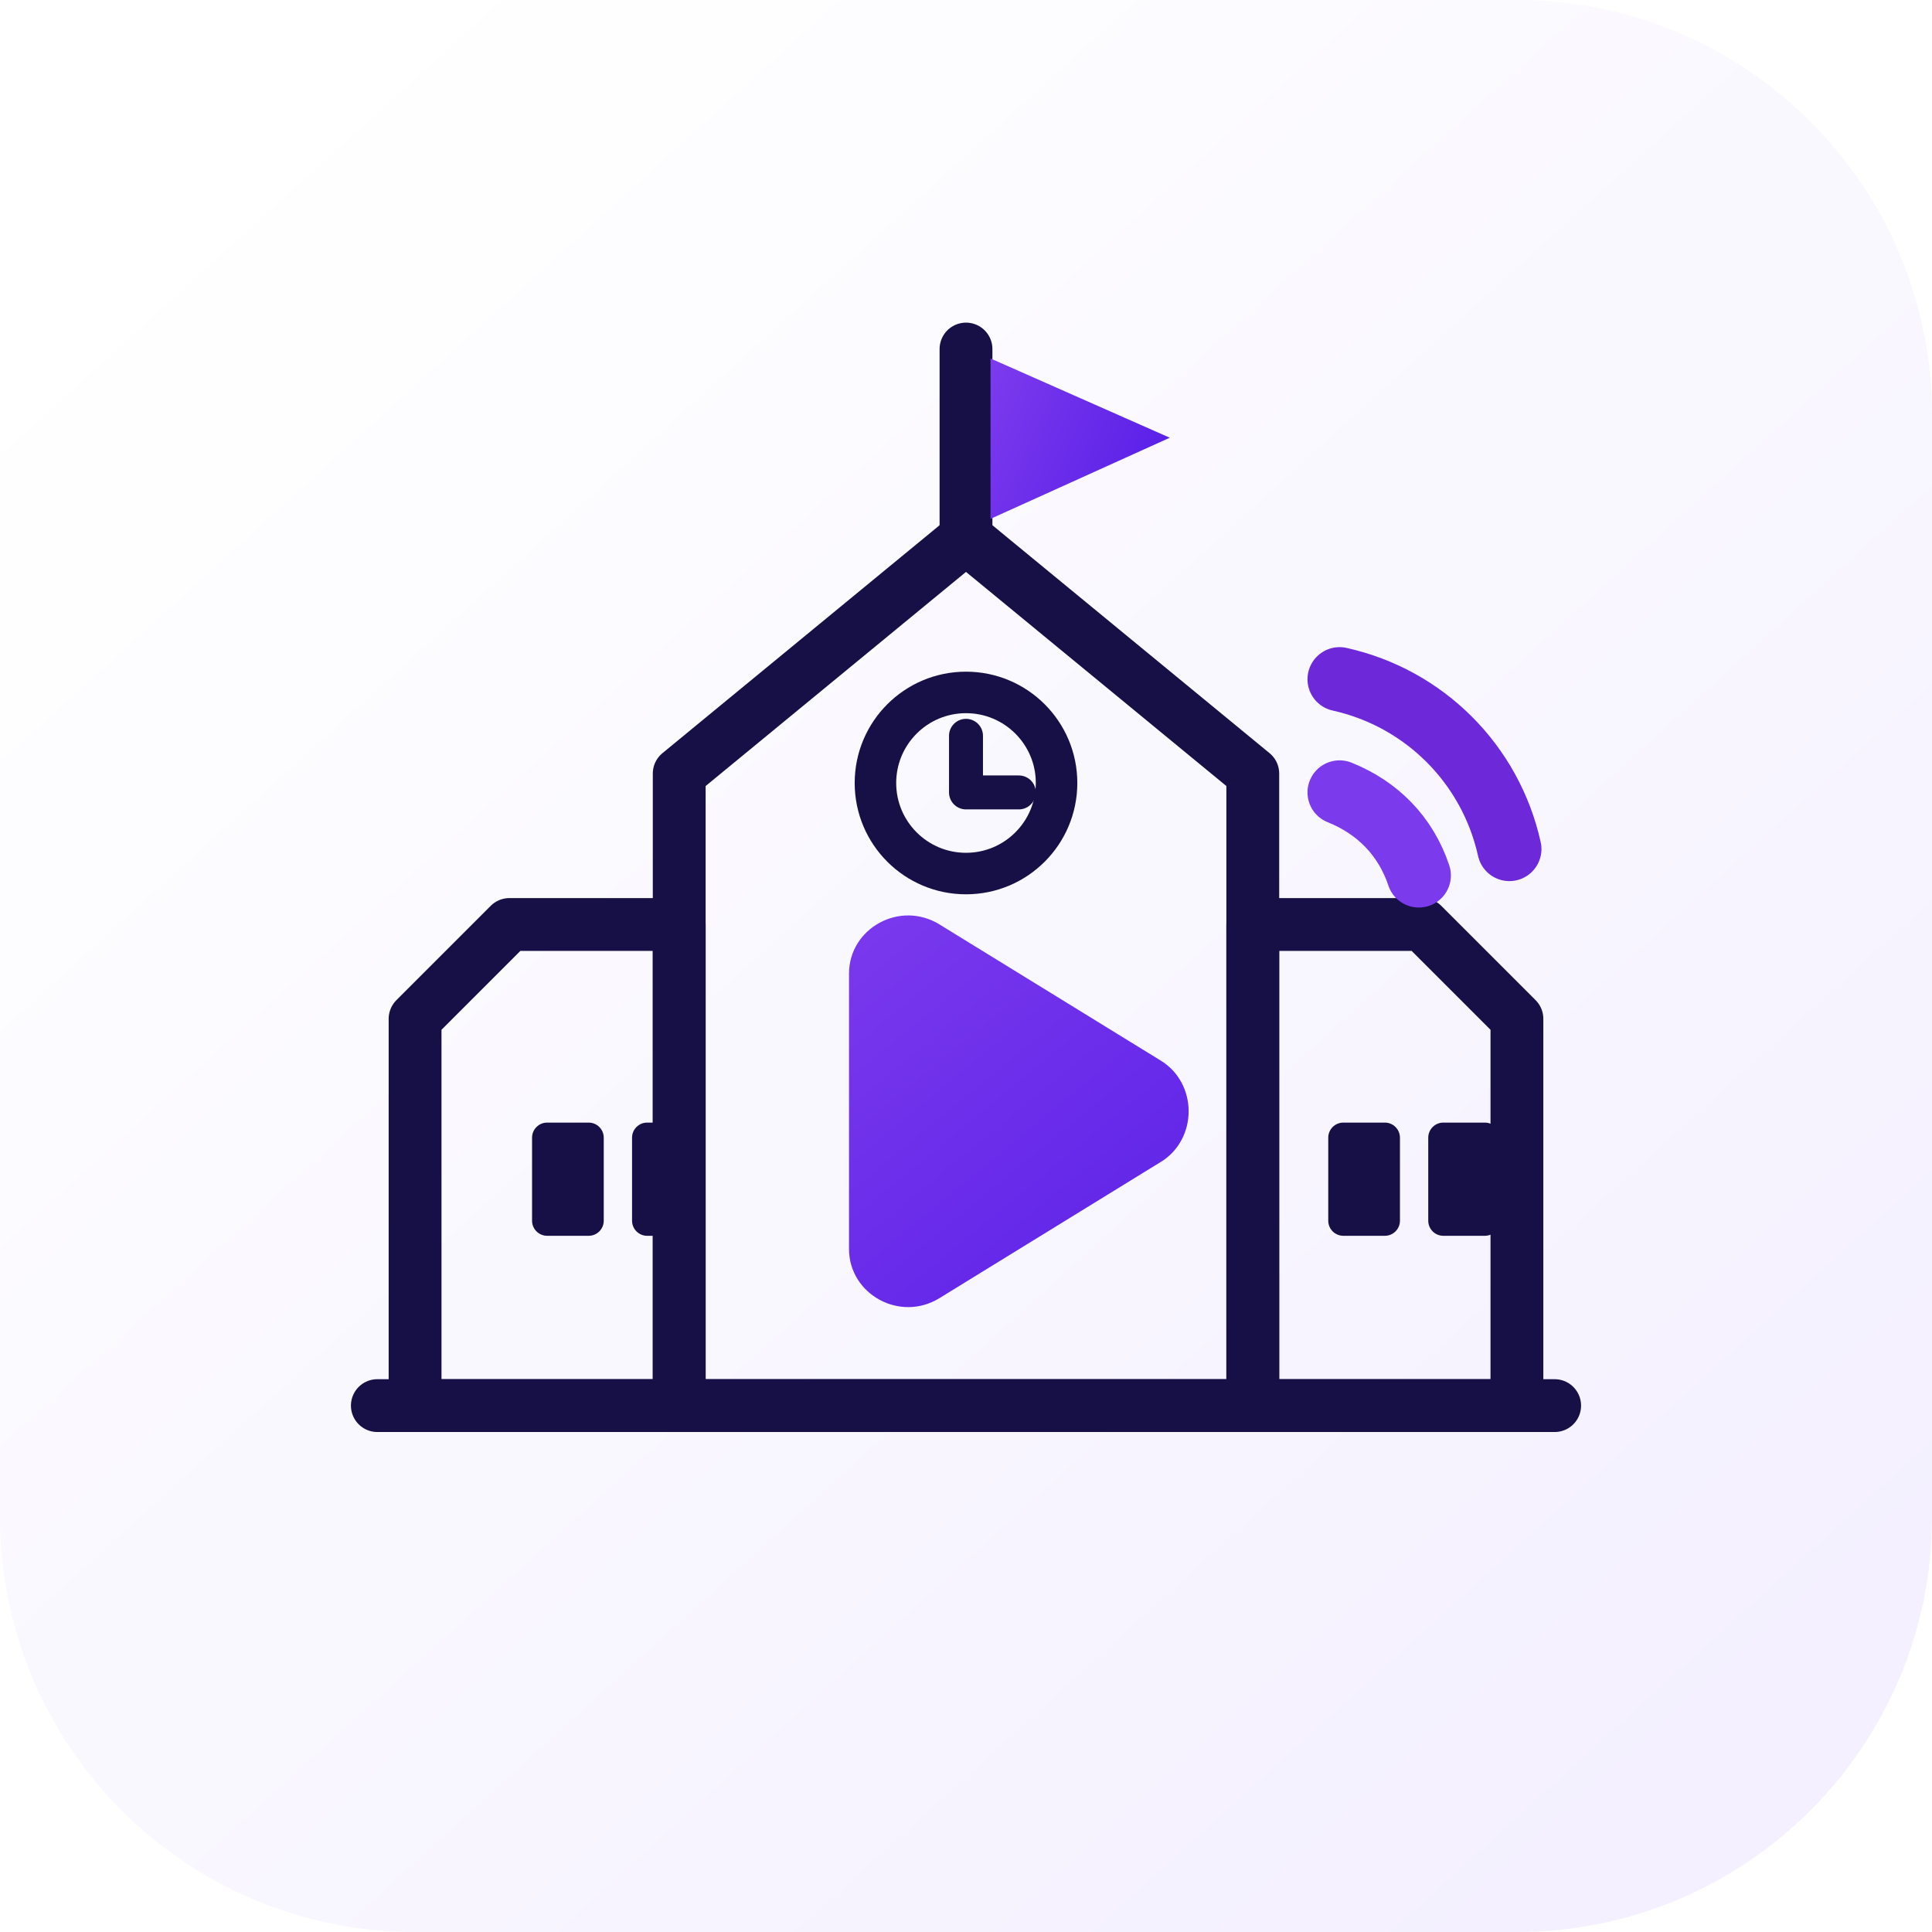
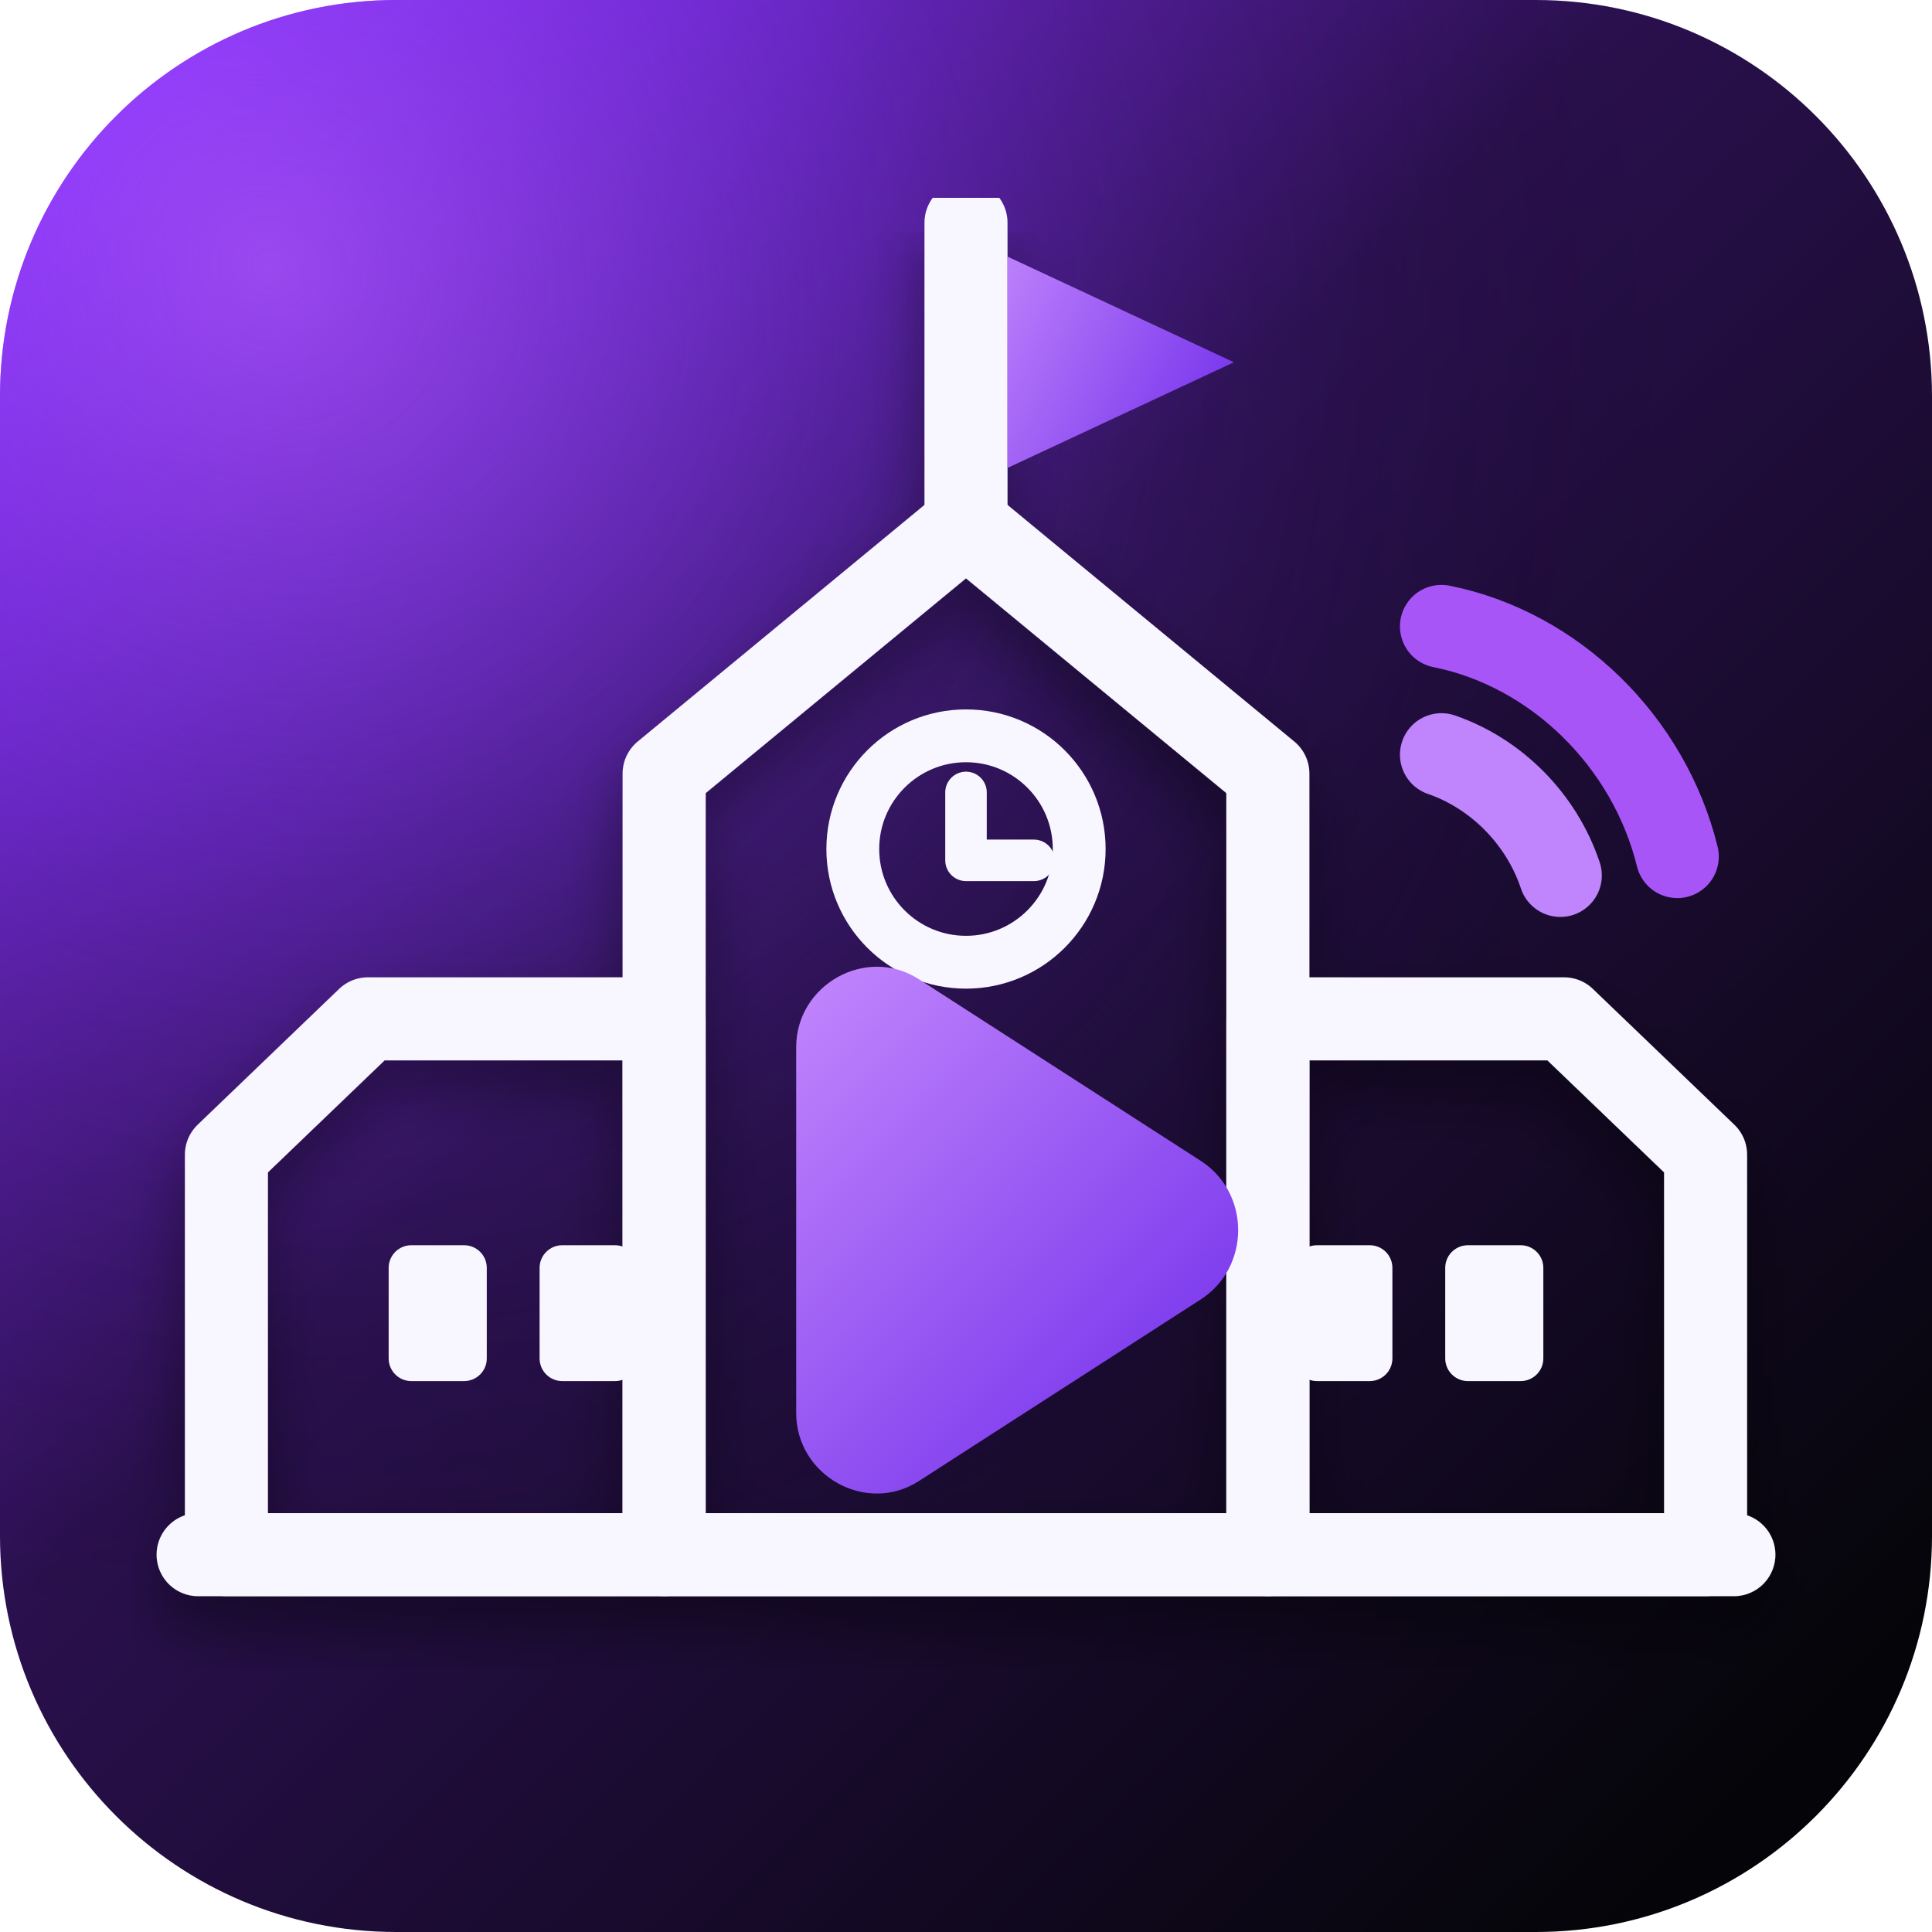
<svg xmlns="http://www.w3.org/2000/svg" width="1024" height="1024" viewBox="0 0 1024 1024" fill="none">
  <defs>
-     <linearGradient id="bg" x1="120" y1="80" x2="904" y2="944" gradientUnits="userSpaceOnUse">
-       <stop offset="0" stop-color="#FFFFFF" />
-       <stop offset="1" stop-color="#F4F0FF" />
+     <linearGradient id="bg" x1="72" y1="58" x2="940" y2="932" gradientUnits="userSpaceOnUse">
+       <stop offset="0" stop-color="#8B2CFF" />
+       <stop offset="0.42" stop-color="#2A104E" />
+       <stop offset="1" stop-color="#050509" />
    </linearGradient>
-     <linearGradient id="violet" x1="430" y1="490" x2="615" y2="715" gradientUnits="userSpaceOnUse">
-       <stop offset="0" stop-color="#7C3AED" />
-       <stop offset="1" stop-color="#5B21E8" />
+     <radialGradient id="purpleGlow" cx="0" cy="0" r="1" gradientUnits="userSpaceOnUse" gradientTransform="translate(150 150) rotate(43.8) scale(760 720)">
+       <stop offset="0" stop-color="#A855F7" stop-opacity="0.72" />
+       <stop offset="0.42" stop-color="#7C3AED" stop-opacity="0.28" />
+       <stop offset="1" stop-color="#000000" stop-opacity="0" />
+     </radialGradient>
+     <linearGradient id="play" x1="412" y1="540" x2="610" y2="742" gradientUnits="userSpaceOnUse">
+       <stop offset="0" stop-color="#C084FC" />
+       <stop offset="1" stop-color="#7C3AED" />
    </linearGradient>
-     <linearGradient id="flag" x1="520" y1="210" x2="610" y2="250" gradientUnits="userSpaceOnUse">
-       <stop offset="0" stop-color="#7C3AED" />
-       <stop offset="1" stop-color="#5B21E8" />
+     <linearGradient id="flag" x1="520" y1="145" x2="644" y2="210" gradientUnits="userSpaceOnUse">
+       <stop offset="0" stop-color="#C084FC" />
+       <stop offset="1" stop-color="#7C3AED" />
    </linearGradient>
+     <filter id="softShadow" x="70" y="105" width="900" height="780" filterUnits="userSpaceOnUse" color-interpolation-filters="sRGB">
+       <feDropShadow dx="0" dy="18" stdDeviation="16" flood-color="#000000" flood-opacity="0.38" />
+     </filter>
  </defs>
-   <rect width="1024" height="1024" rx="220" fill="url(#bg)" />
-   <path d="M200 745H824" stroke="#171047" stroke-width="28" stroke-linecap="round" />
-   <path d="M220 540L270 490H360V745H220V540Z" stroke="#171047" stroke-width="28" stroke-linejoin="round" />
-   <path d="M804 540L754 490H664V745H804V540Z" stroke="#171047" stroke-width="28" stroke-linejoin="round" />
-   <path d="M360 410L512 285L664 410V745H360V410Z" stroke="#171047" stroke-width="28" stroke-linejoin="round" />
-   <path d="M512 285V185" stroke="#171047" stroke-width="28" stroke-linecap="round" />
-   <path d="M525 190L620 232L525 275V190Z" fill="url(#flag)" />
-   <circle cx="512" cy="415" r="48" stroke="#171047" stroke-width="22" />
-   <path d="M512 390V420H540" stroke="#171047" stroke-width="18" stroke-linecap="round" stroke-linejoin="round" />
-   <path d="M450 516C450 492 477 477 498 490L615 562C635 574 635 604 615 616L498 688C477 701 450 686 450 662V516Z" fill="url(#violet)" />
-   <rect x="282" y="595" width="38" height="60" rx="8" fill="#171047" />
-   <rect x="335" y="595" width="38" height="60" rx="8" fill="#171047" />
-   <rect x="704" y="595" width="38" height="60" rx="8" fill="#171047" />
-   <rect x="757" y="595" width="38" height="60" rx="8" fill="#171047" />
-   <path d="M710 360C755 370 790 405 800 450" stroke="#6D28D9" stroke-width="34" stroke-linecap="round" />
-   <path d="M710 420C730 428 745 443 752 464" stroke="#7C3AED" stroke-width="34" stroke-linecap="round" />
+   <rect width="1024" height="1024" rx="210" fill="url(#bg)" />
+   <rect width="1024" height="1024" rx="210" fill="url(#purpleGlow)" />
+   <g filter="url(#softShadow)" stroke="#F8F7FF" stroke-width="44" stroke-linecap="round" stroke-linejoin="round">
+     <path d="M105 824H919" />
+     <path d="M120 612L195 540H352V824H120V612Z" />
+     <path d="M904 612L829 540H672V824H904V612Z" />
+     <path d="M352 410L512 278L672 410V824H352V410Z" />
+     <path d="M512 278V118" />
+   </g>
+   <path d="M534 136L654 192L534 248V136Z" fill="url(#flag)" />
+   <circle cx="512" cy="450" r="60" stroke="#F8F7FF" stroke-width="28" />
+   <path d="M512 420V456H548" stroke="#F8F7FF" stroke-width="22" stroke-linecap="round" stroke-linejoin="round" />
+   <path d="M422 555C422 522 459 501 487 519L636 615C663 632 663 672 636 689L487 785C459 803 422 782 422 749V555Z" fill="url(#play)" />
+   <rect x="206" y="660" width="52" height="72" rx="12" fill="#F8F7FF" />
+   <rect x="286" y="660" width="52" height="72" rx="12" fill="#F8F7FF" />
+   <rect x="686" y="660" width="52" height="72" rx="12" fill="#F8F7FF" />
+   <rect x="766" y="660" width="52" height="72" rx="12" fill="#F8F7FF" />
+   <path d="M764 332C824 344 874 393 889 454" stroke="#A855F7" stroke-width="44" stroke-linecap="round" />
+   <path d="M764 400C793 410 817 434 827 464" stroke="#C084FC" stroke-width="44" stroke-linecap="round" />
</svg>
